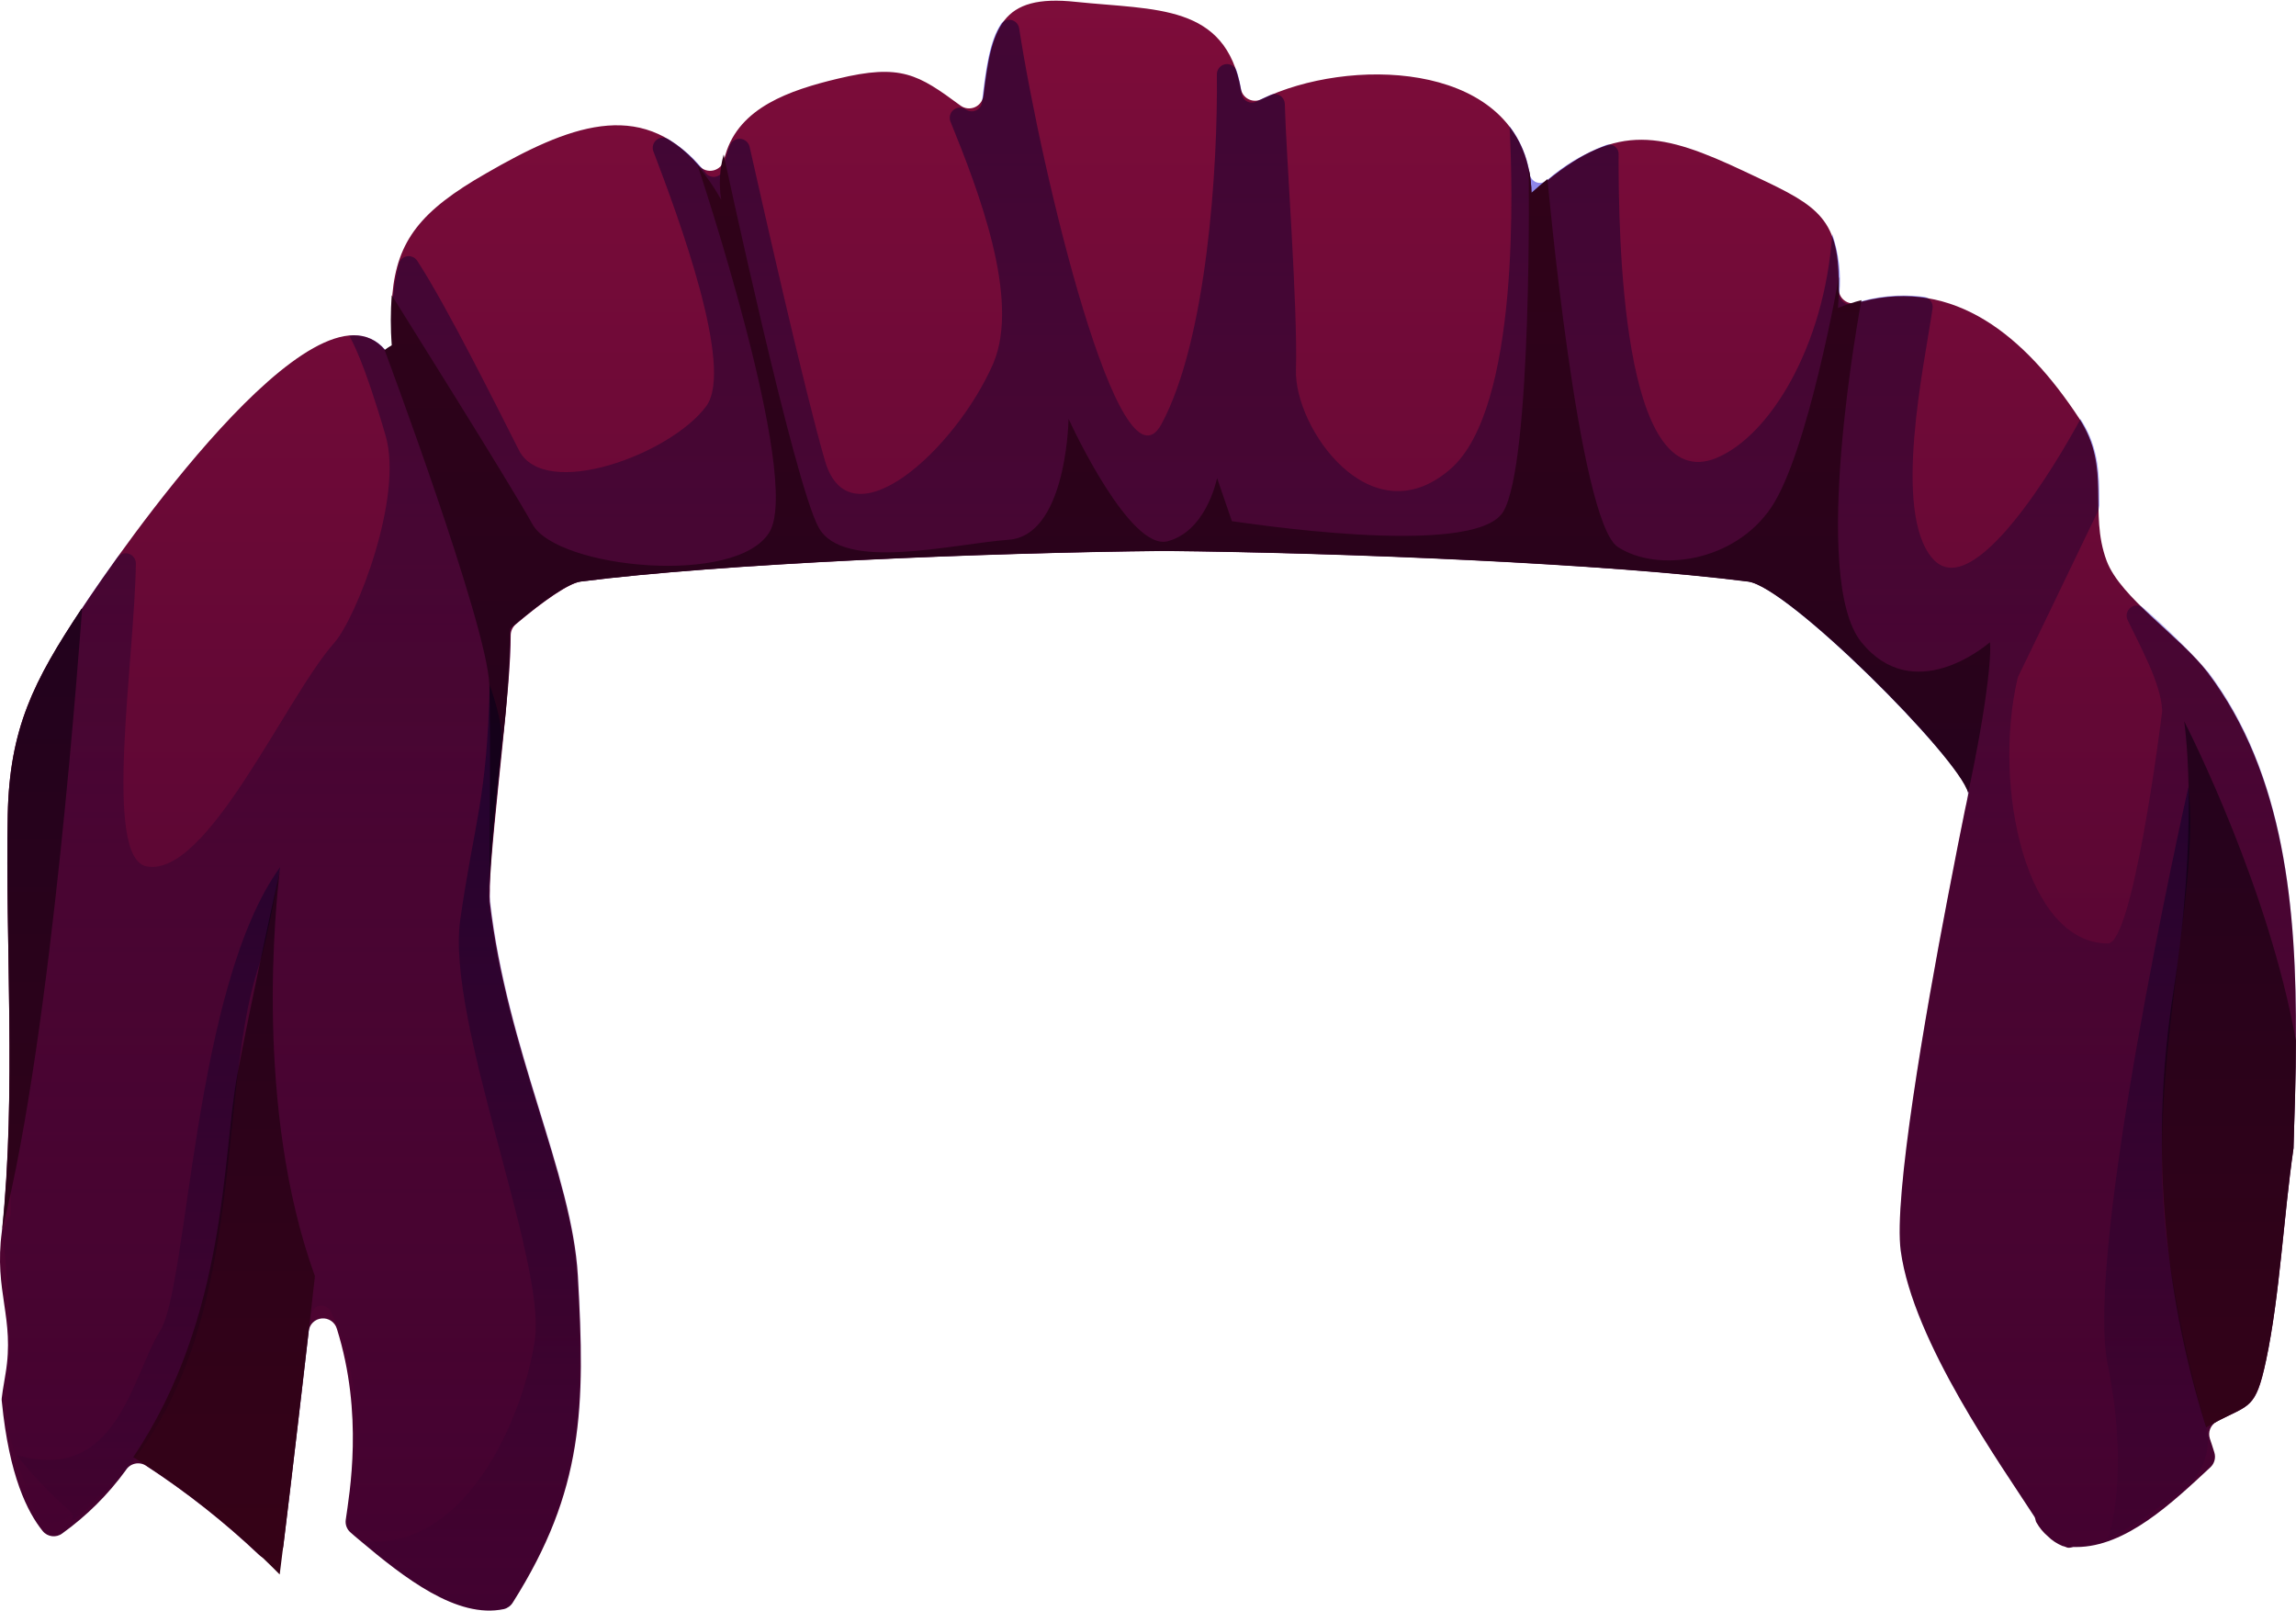
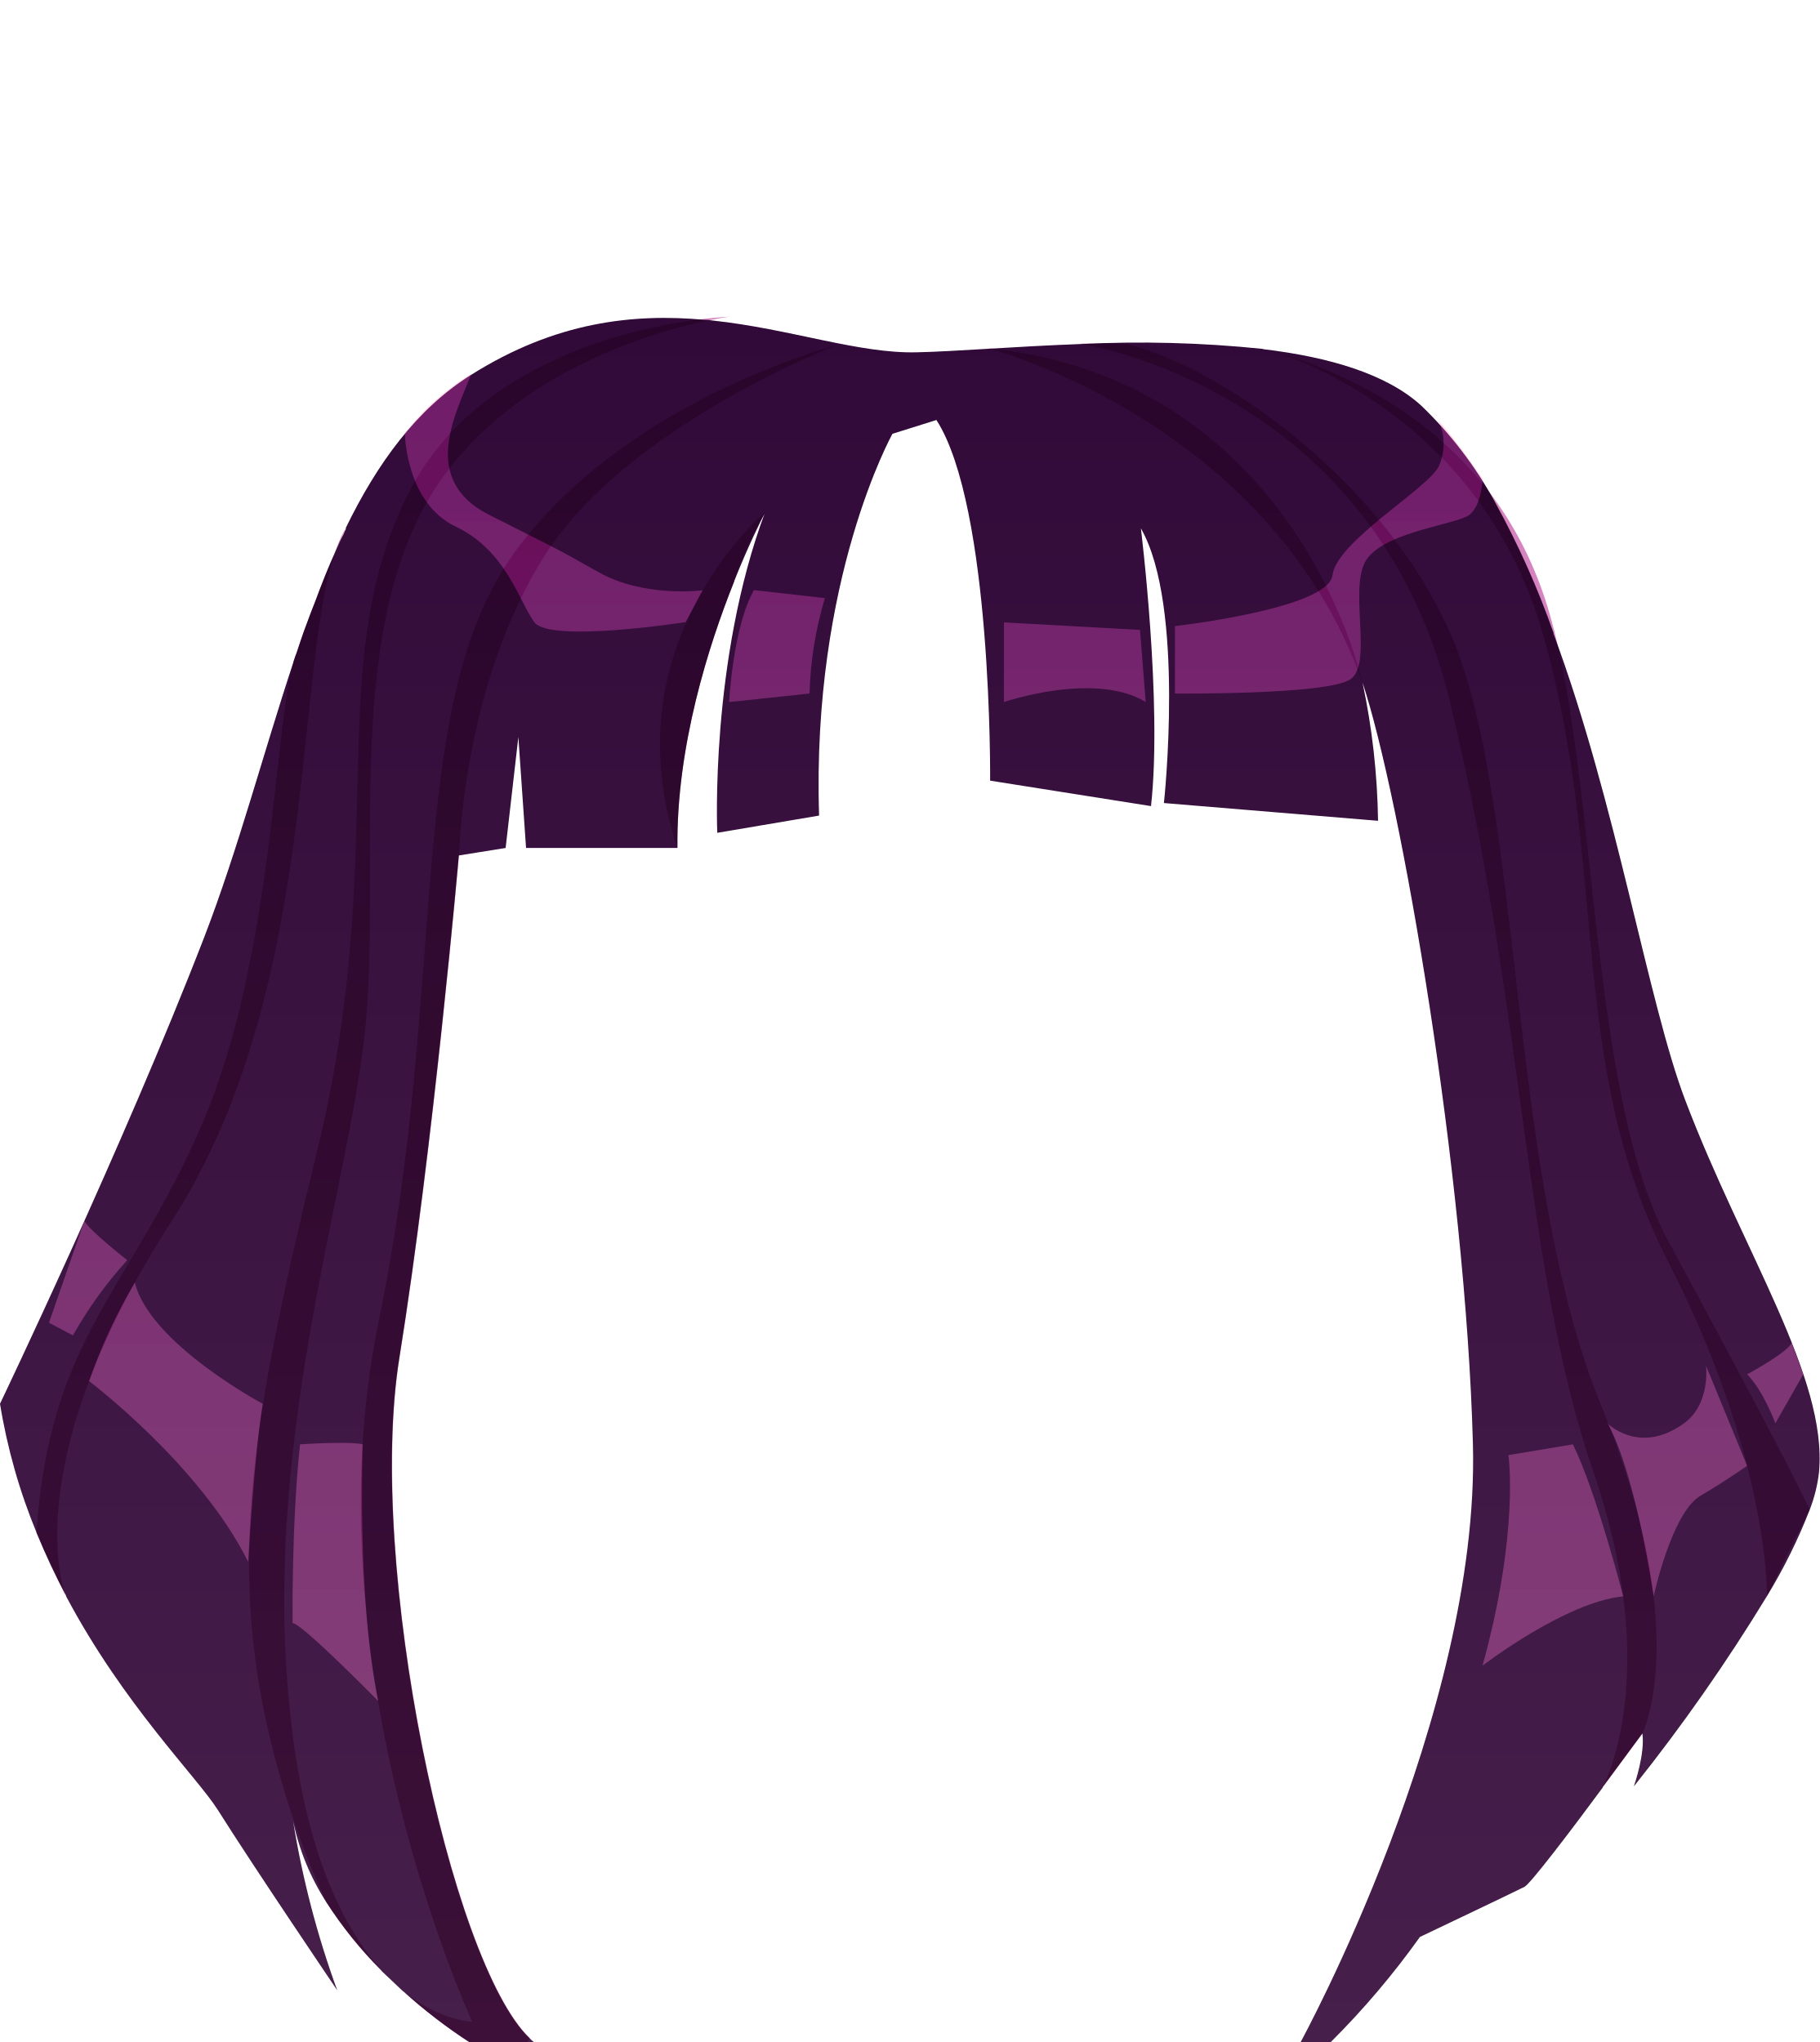
- <svg xmlns="http://www.w3.org/2000/svg" xmlns:xlink="http://www.w3.org/1999/xlink" viewBox="0 0 195.7 137.26">
+ <svg xmlns="http://www.w3.org/2000/svg" viewBox="0 0 285.96 320.93">
  <defs>
-     <style>.cls-1{isolation:isolate;}.cls-2{fill:url(#_185);}.cls-10,.cls-3,.cls-8,.cls-9{mix-blend-mode:multiply;}.cls-3{fill:url(#_48);}.cls-4{fill:url(#_79);}.cls-5{fill:url(#_79-2);}.cls-6{fill:url(#_79-3);}.cls-7{fill:url(#_79-4);}.cls-8{fill:url(#_48-2);}.cls-9{fill:url(#_48-3);}.cls-10{fill:url(#_48-4);}</style>
-     <linearGradient id="_185" x1="97.85" y1="-17.15" x2="97.85" y2="157.79" gradientUnits="userSpaceOnUse">
-       <stop offset="0" stop-color="#850e3b" />
-       <stop offset="1" stop-color="#39002e" />
+     <style>.cls-1{isolation:isolate;}.cls-2{fill:none;}.cls-3{fill:url(#Áåçûìÿííûé_ãðàäèåíò_69);}.cls-4{fill:#d177b8;mix-blend-mode:multiply;opacity:0.9;}.cls-5{fill:#ffd4e0;mix-blend-mode:soft-light;}</style>
+     <linearGradient id="Áåçûìÿííûé_ãðàäèåíò_69" x1="142.98" y1="320.93" x2="142.98" y2="49.8" gradientUnits="userSpaceOnUse">
+       <stop offset="0" stop-color="#471f4b" />
+       <stop offset="1" stop-color="#310a39" />
    </linearGradient>
-     <linearGradient id="_48" x1="97.92" y1="8.52" x2="97.92" y2="132.06" gradientUnits="userSpaceOnUse">
-       <stop offset="0" stop-color="#8780e9" />
-       <stop offset="1" stop-color="#fff" />
-     </linearGradient>
-     <linearGradient id="_79" x1="101.27" y1="-17.15" x2="101.27" y2="157.79" gradientUnits="userSpaceOnUse">
-       <stop offset="0" stop-color="#360217" />
-       <stop offset="1" stop-color="#160221" />
-     </linearGradient>
-     <linearGradient id="_79-2" x1="19.08" y1="134.59" x2="19.08" y2="5.26" xlink:href="#_79" />
-     <linearGradient id="_79-3" x1="189.97" y1="134.59" x2="189.97" y2="4.63" xlink:href="#_79" />
-     <linearGradient id="_79-4" x1="3.57" y1="134.28" x2="3.57" y2="4.74" xlink:href="#_79" />
-     <linearGradient id="_48-2" x1="40.09" y1="67.75" x2="40.09" y2="138.33" xlink:href="#_48" />
-     <linearGradient id="_48-3" x1="12.65" y1="67.88" x2="12.65" y2="136.99" xlink:href="#_48" />
-     <linearGradient id="_48-4" x1="183.76" y1="67.83" x2="183.76" y2="138.31" xlink:href="#_48" />
  </defs>
  <g class="cls-1">
    <g id="Layer_2" data-name="Layer 2">
-       <g id="Avatar_face" data-name="Avatar face">
-         <path class="cls-2" d="M195.69,88.62c0,3.1-.11,6.16-.2,9.13a.62.62,0,0,1,0,.13c-.84,5.74-1.17,12.58-2.34,18.07-.88,4.2-1.42,3.74-4.2,5.21a1.21,1.21,0,0,0-.59,1.46c.13.38.26.77.38,1.17a1.23,1.23,0,0,1-.33,1.26c-3.23,3-7.21,6.8-11.43,6.8h-.27c-.58.15-.49,0-.92-.09a3.89,3.89,0,0,1-1.26-.84,4.28,4.28,0,0,1-.94-1.14c-.11-.15-.08-.36-.19-.52-2.86-4.43-10.33-14.89-11.39-22.65-.62-4.55,2.06-20,4-30.09.62-3.27,1.17-6,1.48-7.53.05-.22.09-.43.14-.64.1-.51.16-.79.16-.79-.8-3-15.33-17.57-18.76-18-12-1.53-34.38-2.46-49.76-2.61-15.37.15-37.79,1.08-49.76,2.61-1,.14-3.13,1.6-5.55,3.65a1.23,1.23,0,0,0-.43.94c0,1-.07,2.52-.22,4.31-.13,1.54-.3,3.27-.48,5.06-.47,4.6-1,9.5-1.08,12.05,0,.24,0,.36,0,.36a7.93,7.93,0,0,0,0,.93c1.45,12.63,7,23.2,7.5,31.85.64,11.23.52,18.29-5.54,27.87a1.24,1.24,0,0,1-.76.56c-4,.85-8.49-2.66-12.3-5.87-.26-.21-.51-.43-.76-.65a1.2,1.2,0,0,1-.42-1.09c.31-2.22,1.54-9-.76-16.29a1.23,1.23,0,0,0-2.4.21c-.71,6.12-1.41,12.23-2.16,18.33a1.23,1.23,0,0,1-2.06.75,68.46,68.46,0,0,0-9.66-7.62,1.23,1.23,0,0,0-1.71.4,24,24,0,0,1-5.41,5.38,1.21,1.21,0,0,1-1.67-.2c-1.3-1.61-2.86-4.7-3.48-11,0-.29-.13.19.31-2.4.81-4.78-1-7-.31-12.14C1.4,93.19.44,80.32.66,69.44.81,62.1,2.86,58,7,51.84c2.94-4.44,19.9-29.07,25.83-22a5.81,5.81,0,0,1,.61-.4,29.2,29.2,0,0,1,0-4.32h0c.42-4.62,2.41-7.16,8-10.35,6.93-4,13.1-6.46,18.14-.65h0a1.24,1.24,0,0,0,2.15-.51c0-.15.07-.3.11-.45h0c1.18-4,5.46-5.47,9.55-6.45C76.8,5.4,78.26,6.34,81.87,9a1.23,1.23,0,0,0,1.95-.84c.69-5.79,1.46-8.7,7.89-8,6.82.71,12.73.15,14.06,7.44a1.23,1.23,0,0,0,1.77.85c7.41-3.58,20.87-3.22,22.77,6a10.51,10.51,0,0,1,.23,2.08c.47-.42.92-.81,1.37-1.17h0c6-4.87,9.74-4.08,16.81-.74,5.66,2.67,7.93,3.56,8,9.08,0,.29,0,.59,0,.9a1.24,1.24,0,0,0,1.56,1.22l.46-.13h0c7.82-2,13.83,2.89,18.5,10,2.76,4.25.75,7.88,2.32,12.11,1.19,3.17,6.32,6.47,8.62,9.52C194.74,66,195.76,77.5,195.69,88.62Z" />
-         <path class="cls-3" d="M195.49,97.77v.09c-.84,5.75-1.17,12.59-2.34,18.09-.91,4.32-1.46,3.7-4.46,5.35a.86.86,0,0,0-.43,1c.2.56.16,1.13.36,1.73a.72.72,0,0,1-.21.77c-3.24,3-7.4,6.91-11.69,6.91h0a.93.93,0,0,1-.93,0c-.26-.14-.33-.37-.57-.5-.7-.38-1-.31-1.66-1.67h0c-2.74-4.28-10.46-15-11.54-22.88-.62-4.55,2.06-20,4-30.09.86-4.48,1.55-7.88,1.73-8.75l0-.43C166.31,64,152.34,50,149,49.55c-12-1.53-34.38-2.46-49.76-2.61-15.37.15-37.79,1.08-49.76,2.61-1.06.14-3.2,1.65-5.67,3.75a.86.86,0,0,0-.31.68c.06,1.83-.3,5.57-.7,9.53-.57,5.58-1.25,11.61-1,13.34,1.45,12.63,7,23.2,7.5,31.85.65,11.28.52,18.35-5.62,28a.86.86,0,0,1-.54.39c-4.41,1-9.32-3.19-13.36-6.61a.86.86,0,0,1-.31-.73c.2-2.12,2.53-10.28-1.3-18a.87.87,0,0,0-1.64.29c-.8,6.83-1.57,13.65-2.42,20.46a.87.87,0,0,1-1.47.51,68.86,68.86,0,0,0-10.52-8.32.89.89,0,0,0-1.21.27c-1.43,2.14-2.95,2.7-4.34,3.82-1.13.92-2.82,1.57-3.41.24a46.33,46.33,0,0,1-2-5.45c-.79-2.56-.49-3.69-.34-7.78a79,79,0,0,0-.64-10.84l.73-1.42s0-22.69.24-33.57C1.27,62.6,2.86,58,7,51.84c.55-.84,1.6-2.39,3-4.32a.87.87,0,0,1,1.58.51c-.1,8.16-2.84,25.07.91,25.81,5.18,1,11.85-14.38,16-19.05,1.87-2.12,5.91-12.38,4.38-17.65-1.91-6.56-2.85-8-3.09-8.53h0a3.42,3.42,0,0,1,3.09,1.25,5.81,5.81,0,0,1,.61-.4,20.53,20.53,0,0,1,.52-7,.87.87,0,0,1,1.56-.24c2.55,3.91,6.91,12.68,8.67,16.15,2.2,4.32,13,.35,16-3.8,2.31-3.31-2.33-15.88-4.56-21.73a.87.87,0,0,1,1.26-1,11.19,11.19,0,0,1,3.22,2.91.87.87,0,0,0,1.54-.42,7.55,7.55,0,0,1,.55-2,.88.88,0,0,1,1.65.17c1.31,5.82,4.74,21,6.43,26.78,2.11,7.25,11.13-.94,14.34-8.3C87,25.48,83.35,16.12,81,10.33a.87.87,0,0,1,1.32-1l0,0a.88.88,0,0,0,1.38-.61c.34-2.93.65-5.18,1.6-6.65a.86.86,0,0,1,1.57.36C88.77,14.72,95.46,42.69,99,36.14c3.89-7.21,4.81-22,4.72-29.8a.87.87,0,0,1,1.69-.3A12,12,0,0,1,105.84,8a.87.87,0,0,0,1.26.65c.38-.2.78-.38,1.19-.56a.87.87,0,0,1,1.22.77c.11,4.26,1.11,17.21.95,22.66-.16,4.94,6.37,14.34,13.15,8.47,6-5.16,5.3-24.58,5.06-29.23a8.92,8.92,0,0,1,1.72,4.08.88.88,0,0,0,1.43.55,16.66,16.66,0,0,1,5-3,.81.81,0,0,1,1.14.82c0,6.64.21,29.21,8.35,25.82,4.53-1.89,9.19-9.48,9.86-19.07a12.14,12.14,0,0,1,.61,5.06.88.88,0,0,0,1.13.88,13.62,13.62,0,0,1,6.1-.6.87.87,0,0,1,.71,1c-.68,4.71-3.46,17.31,0,21.3s10.69-8.31,12.61-11.89h0c1.69,2.59,1.59,5,1.62,7.36l-.08.39c-3.65,7.62-6.48,13.45-6.85,14.2l-.06.18c-2.14,9.3.74,22.57,7.71,22.57,2.11,0,4.46-18.42,4.62-19.77v-.16c-.14-2.26-1.74-5.15-2.92-7.59a.87.87,0,0,1,1.41-1,57.56,57.56,0,0,1,5.48,5.43C196.57,68.37,195.89,84.17,195.49,97.77Z" />
-         <path class="cls-4" d="M167.59,68.36c.1-.51.16-.79.16-.79-.8-3-15.33-17.57-18.76-18-12-1.53-34.38-2.46-49.76-2.61-15.37.15-37.79,1.08-49.76,2.61-1.11.15-3.39,1.78-6,4h0a83.56,83.56,0,0,1-.68,9.92c-.47,4.6-1,9.5-1.08,12.05,0-2.07.13-12.59,0-17.14-.13-5.05-8.93-28.57-8.93-28.57a5.81,5.81,0,0,1,.61-.4,28.53,28.53,0,0,1,0-4.27s0,0,0,0c.61,1,9.91,15.77,12,19.53s17.42,5.31,20.2.65-6.12-31.22-6.12-31.22a18.79,18.79,0,0,1,2,2.9s0,0,0,0a9.19,9.19,0,0,1,.21-3.85s6,28,8.1,31.79S81.06,46.37,86,46c4.72-.37,5.06-9.44,5.08-10.3,0,0,0,0,0,0,.4.88,5.28,11.26,8.44,10.43s4.1-4.87,4.22-5.38a0,0,0,0,1,0,0L105,44.42h0c.28,0,20.59,3.28,23.11-.78s2.19-29.29,2.19-29.29a10.51,10.51,0,0,1,.23,2.08c.47-.42.92-.81,1.37-1.17h0s2.62,29.16,6,31.36,9.92,1.3,13.07-3.37,5.77-19.65,5.77-19.65c0,.78,0,1.66-.08,2.65,0,0,0,0,0,0a16.16,16.16,0,0,1,2-.67s0,0,0,0c-.15.83-4.42,23.73,0,29.16s10.49.4,10.94,0c0,0,0,0,0,0C169.73,55.22,169.62,59,167.59,68.36Z" />
-         <path class="cls-5" d="M26.84,108.79c0,.09-1.93,17-3,25.4a0,0,0,0,1,0,0,68.93,68.93,0,0,0-12.48-10s0,0,0,0c8.06-12,7.57-25.69,8.87-32.6,1.16-6.16,3.19-15.44,3.62-17.38,0,0,0,0,0,0-.33,2.74-2.21,20.21,3,34.58Z" />
-         <path class="cls-6" d="M195.69,88.62c0,3.12-.11,6.21-.2,9.19h0c-.85,5.76-1.17,12.63-2.35,18.14-1,4.61-1.53,3.6-5.1,5.71h0a81.44,81.44,0,0,1-2.79-37.14c2.12-13.64,1.06-22.08.92-23.05a0,0,0,0,1,0,0c.59,1.16,7.19,14.29,9.51,27.17Z" />
-         <path class="cls-7" d="M.2,104.72a0,0,0,0,1,0,0C1.39,93,.44,80.25.66,69.44c.15-7.32,2.19-11.37,6.28-17.55H7C6.86,53.49,4.47,88.07.2,104.72Z" />
-         <path class="cls-8" d="M43.42,137c-4.16,1.26-8.79-2.37-12.74-5.7,0,0,0,0,0,0,8.88,1.22,13.94-10.41,14.91-17.13S38,86.94,39.23,78.38s2.26-10.11,2.51-20c0,0,1.23,3.3,1,5.09-.47,4.6-1,9.5-1.08,12.05,0,.24,0,.36,0,.36a7.93,7.93,0,0,0,0,.93c1.45,12.63,7,23.2,7.5,31.85.65,11.39.51,18.5-5.81,28.3Z" />
-         <path class="cls-9" d="M1.4,124s0,0,0,0c8.58,2.52,9.83-6.7,12.25-10.58s2.8-29.28,10.23-39.52c0,0-1.12,6.34-1.8,8.36-4.2,12.5.08,36.18-16.72,47.93,0,0,1.56-.73.42-1.55A38.27,38.27,0,0,1,1.4,124Z" />
-         <path class="cls-10" d="M186.53,67.07s0,0,0,0c-.45,2-8.82,39.57-6.89,49.15,1.89,9.39.18,14.49,0,15,0,0,0,0,0,0a48.08,48.08,0,0,0,6.56-4.41,5.07,5.07,0,0,0,1.79-5.41,110.5,110.5,0,0,1-3.26-15.25C182.81,91.57,187.61,76.07,186.53,67.07Z" />
+       <g id="Layer_1-2" data-name="Layer 1">
+         <rect class="cls-2" x="20.57" width="242.49" height="192.58" />
+         <path class="cls-3" d="M285.86,231.37a23.71,23.71,0,0,1-1.45,5.87,85.67,85.67,0,0,1-6.75,13.64,287.81,287.81,0,0,1-20.9,29.88c.17-.51,1.77-5.2,1.34-8.33l-6.22,8.41,0,.08c-5,6.78-11.39,15.17-12.3,15.62-1.52.78-16.44,7.88-16.44,7.88a128.54,128.54,0,0,1-14,16.51h-4.74s28.19-51.51,27.07-93.93-11.32-101.62-17.35-119.73A112.11,112.11,0,0,1,216.56,129l-33.65-2.79s3.38-31-3.62-43.17c0,0,3.4,27.41,1.59,43.65l-25.28-4s.35-43-8.44-56.68l-6.91,2.17s-12.73,22.78-11.53,60l-16,2.71s-1.21-27.07,7.53-50.44c0,0,0,0,0,.06s-.09.16-.11.24c-.53,1-2.46,4.85-4.7,10.42a.44.44,0,0,0-.07.24c-4.05,10.13-9.1,26-8.91,41.86H82.67l-1.21-17.44-2,17.44-7.36,1.18s-4,45.64-9.34,78.9c-5.25,32.59,8,95.11,20.47,107a9.12,9.12,0,0,0,.76.67H73.85a81.75,81.75,0,0,1-10.41-8,.92.92,0,0,1-.24-.19c-1-.94-2.1-2-3.17-3l-.19-.22A64.25,64.25,0,0,1,51.31,299a37.82,37.82,0,0,1-5.24-12.73A144.52,144.52,0,0,0,53,312.81s-13-19.19-18.82-28.43c-3.29-5.17-14.8-16.54-23.79-33.5l0-.08a98.49,98.49,0,0,1-4.62-9.86A91.73,91.73,0,0,1,0,220.62S19.45,180,32.1,147.28c5.34-13.86,9.32-29.08,14-43.18,0-.13.07-.26.12-.4.12-.35.21-.7.36-1,.52-1.56,1-3.09,1.59-4.61.46-1.24.91-2.44,1.39-3.62,1-2.76,2.07-5.44,3.24-8,.38-.86.76-1.72,1.19-2.52a7.55,7.55,0,0,1,.36-.8c0-.06,0-.08,0-.14h0v0a.13.13,0,0,1,0-.06v0a0,0,0,0,0,0,0c4.95-10.16,11.1-18.63,19.63-24,13.35-8.44,25.62-9.7,36.73-8.69.43,0,.83.06,1.24.11,12.25,1.31,23,5.23,32.12,5,6-.13,15.28-.91,25.5-1.29h0a188.6,188.6,0,0,1,28.84.75.56.56,0,0,0,.21.06c10.2,1.23,19.28,3.86,24.76,8.89a62.78,62.78,0,0,1,11.54,15.09c0,.06.07.08.07.14a135.37,135.37,0,0,1,9.15,20.47s0,.08,0,.13C254,126.13,259,157.65,264.87,173,273.9,196.77,287.22,216.44,285.86,231.37Z" />
+         <path class="cls-4" d="M120.25,80.47c0,.08-.09.16-.11.24a50.3,50.3,0,0,0-4.7,10.42.44.44,0,0,0-.07.24c-4.05,10.13-9.1,26-8.91,41.86C95.9,101.91,119.06,81.49,120.25,80.47Z" />
+         <path class="cls-4" d="M46,272.69c2.5,19.54,8.25,30.61,13.87,36.85A64.25,64.25,0,0,1,51.31,299,120.18,120.18,0,0,1,46,285.64c-11.41-34.44-7.55-58,3.89-105s.74-75.49,14-102.55c10.67-21.87,37.15-26.86,47-28,2.36-.26,3.76-.32,3.76-.32s-.93.11-2.52.43c-7.63,1.48-30.7,7.37-43.23,25.81-15.18,22.32-9,58.9-11.44,85S40.23,228,46,272.69Z" />
+         <path class="cls-4" d="M131.34,54.28c-1.93.78-33.13,13.24-45.66,32.91-13,20.32-13.54,47.22-13.54,47.22s-4,45.64-9.34,78.9c-5.25,32.59,8,95.11,20.47,107l-.45.67h-9a81.75,81.75,0,0,1-10.41-8c5.86,4.69,10.8,4.77,10.8,4.77S48.35,261.87,59.48,207.81s3.91-96.93,21.38-121C97.78,63.56,129.38,54.82,131.34,54.28Z" />
+         <path class="cls-4" d="M10.34,250.88S2,230.57,27,191.88,45.38,97.34,54.46,82.81a208.34,208.34,0,0,0-8.24,20.9c-3.18,10-3.1,46.59-14.49,73s-24,33.5-26,64.22Z" />
+         <path class="cls-4" d="M155.21,54.7s44.26,11.5,58.85,52.46C214.06,107.16,204,59.79,155.21,54.7Z" />
+         <path class="cls-4" d="M169.67,54s46.15,6.69,58.14,56.09,11.54,89.11,22.6,121.3,1.43,49.56,1.43,49.56l6.25-8.48s8.13-16-6.55-51.81S239.37,125.1,227.85,99.37,189.46,56.63,176.59,54Z" />
+         <path class="cls-4" d="M198.56,54.7s33.57,8.54,43.95,45.1,3.62,67.27,19.64,98.5,15.52,52.58,15.52,52.58l6.73-13.63s-3.08-6.85-22.13-42c-13-23.95-11.07-75.92-19.53-101.3S213.09,58.86,198.56,54.7Z" />
+         <path class="cls-5" d="M226.09,66.22a8.52,8.52,0,0,1,0,7.09C224.3,76.86,210,85.13,209.4,90.4s-24.76,8-24.76,8V109s23.55.23,27.47-2.17-.53-15.06,2.89-19.23,14-5.2,15.92-6.69S233,75.28,233,75.28,228.63,68.78,226.09,66.22Z" />
+         <path class="cls-5" d="M179.15,99l-21.38-1.18v12.52s14.3-4.9,22.28,0Z" />
+         <path class="cls-5" d="M129.63,94A57.65,57.65,0,0,0,127.22,109l-12.64,1.34s.6-11.84,3.91-17.6Z" />
+         <path class="cls-5" d="M110.43,92.77S101.25,94,94,89.89s-6.15-3.41-17.18-9-5-16.18-2.75-22.14a38.48,38.48,0,0,0-10.45,9.36s.13,10.93,8,14.66,9.92,11.65,12.33,15,23.81,0,23.81,0Z" />
+         <path class="cls-5" d="M252.6,223.69s3.92,5.72,7.27,27.19c0,0,2.81-13.09,7.33-15.78s7.36-4.73,7.36-4.73l-6.46-15.73s.75,6-3.46,9.05C257.63,228.79,252.6,223.69,252.6,223.69Z" />
+         <path class="cls-5" d="M274.56,216s6.33-3.42,7-4.95l1.82,4.95L279,223.69S277.11,218.55,274.56,216Z" />
+         <path class="cls-5" d="M247.18,227l-10.13,1.69s1.75,12-4.07,33.09c0,0,13-10,22.11-10.89C255.09,250.88,250.87,234.48,247.18,227Z" />
+         <path class="cls-5" d="M57,227s-.93,24.17,2.44,40.35c0,0-12.19-12.41-13.46-12.25,0,0-.18-15.57,1.17-28.1C47.14,227,55,226.48,57,227Z" />
+         <path class="cls-5" d="M41.3,220.63s-17.77-9.47-20.11-19.07A86.4,86.4,0,0,0,14,217.06s17.44,13.18,25,28.4C39,245.46,40,228.2,41.3,220.63Z" />
+         <path class="cls-5" d="M20,198.05s-5.86-4.55-6.75-6.17l-5.55,16,3.76,2A65,65,0,0,1,20,198.05Z" />
      </g>
    </g>
  </g>
</svg>
